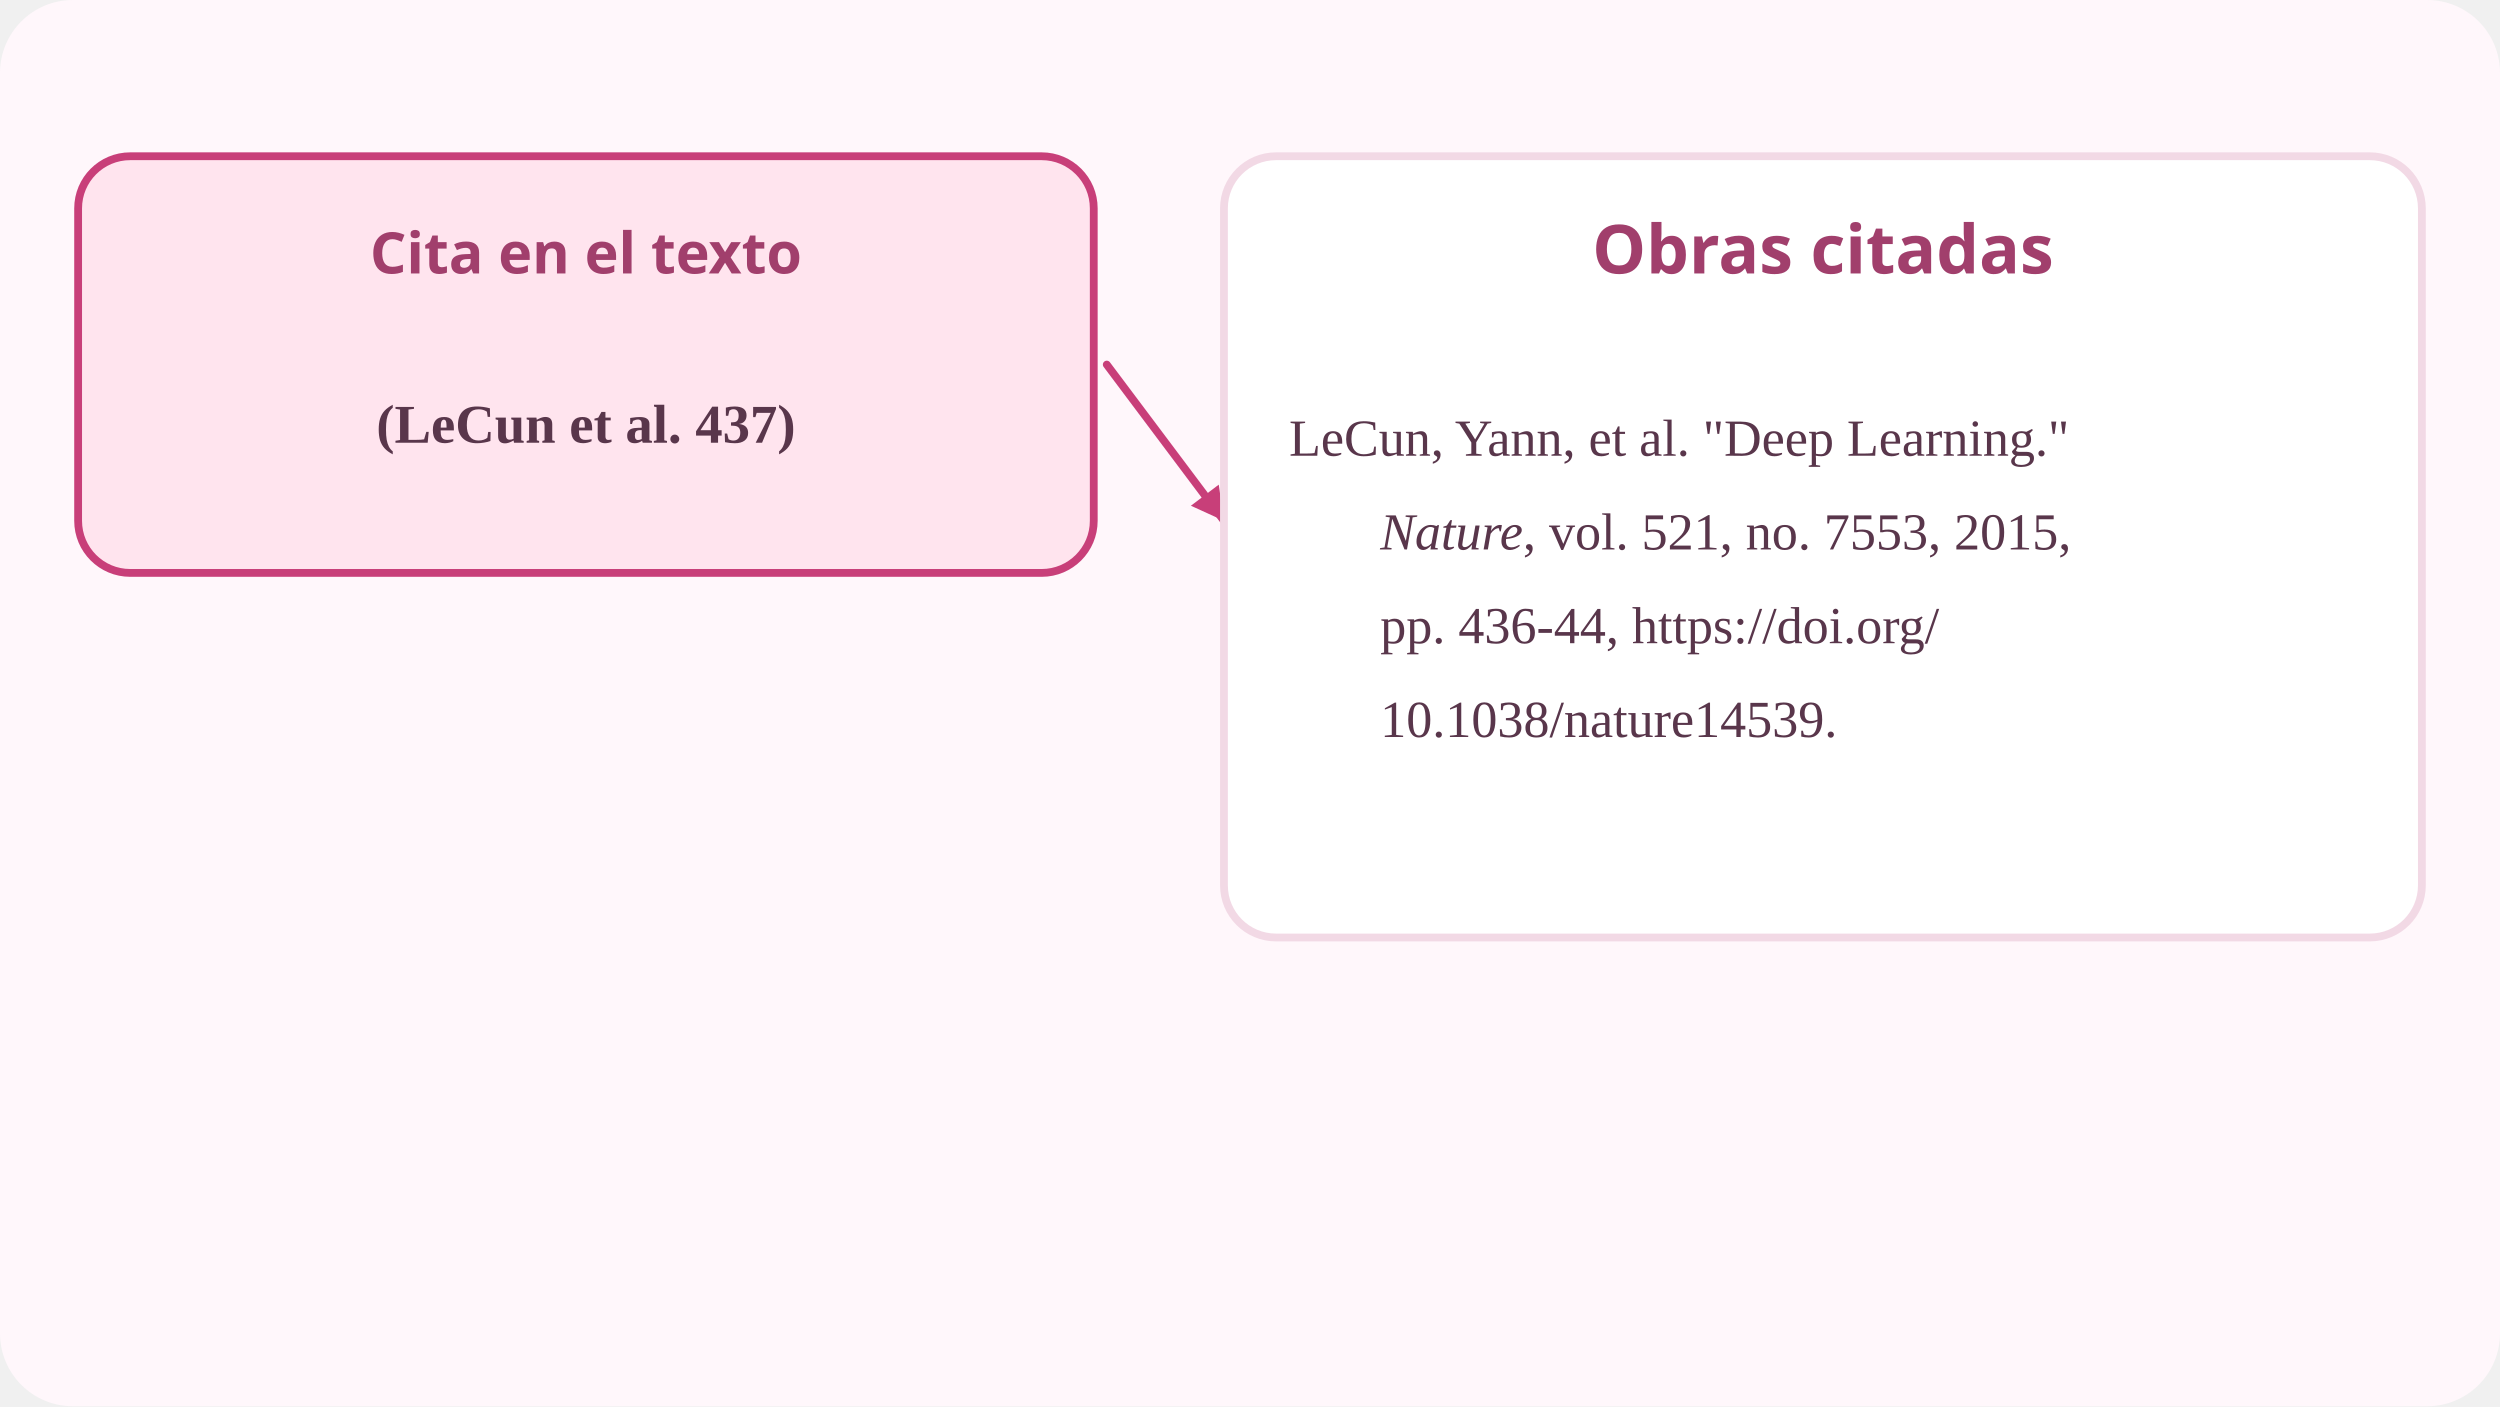
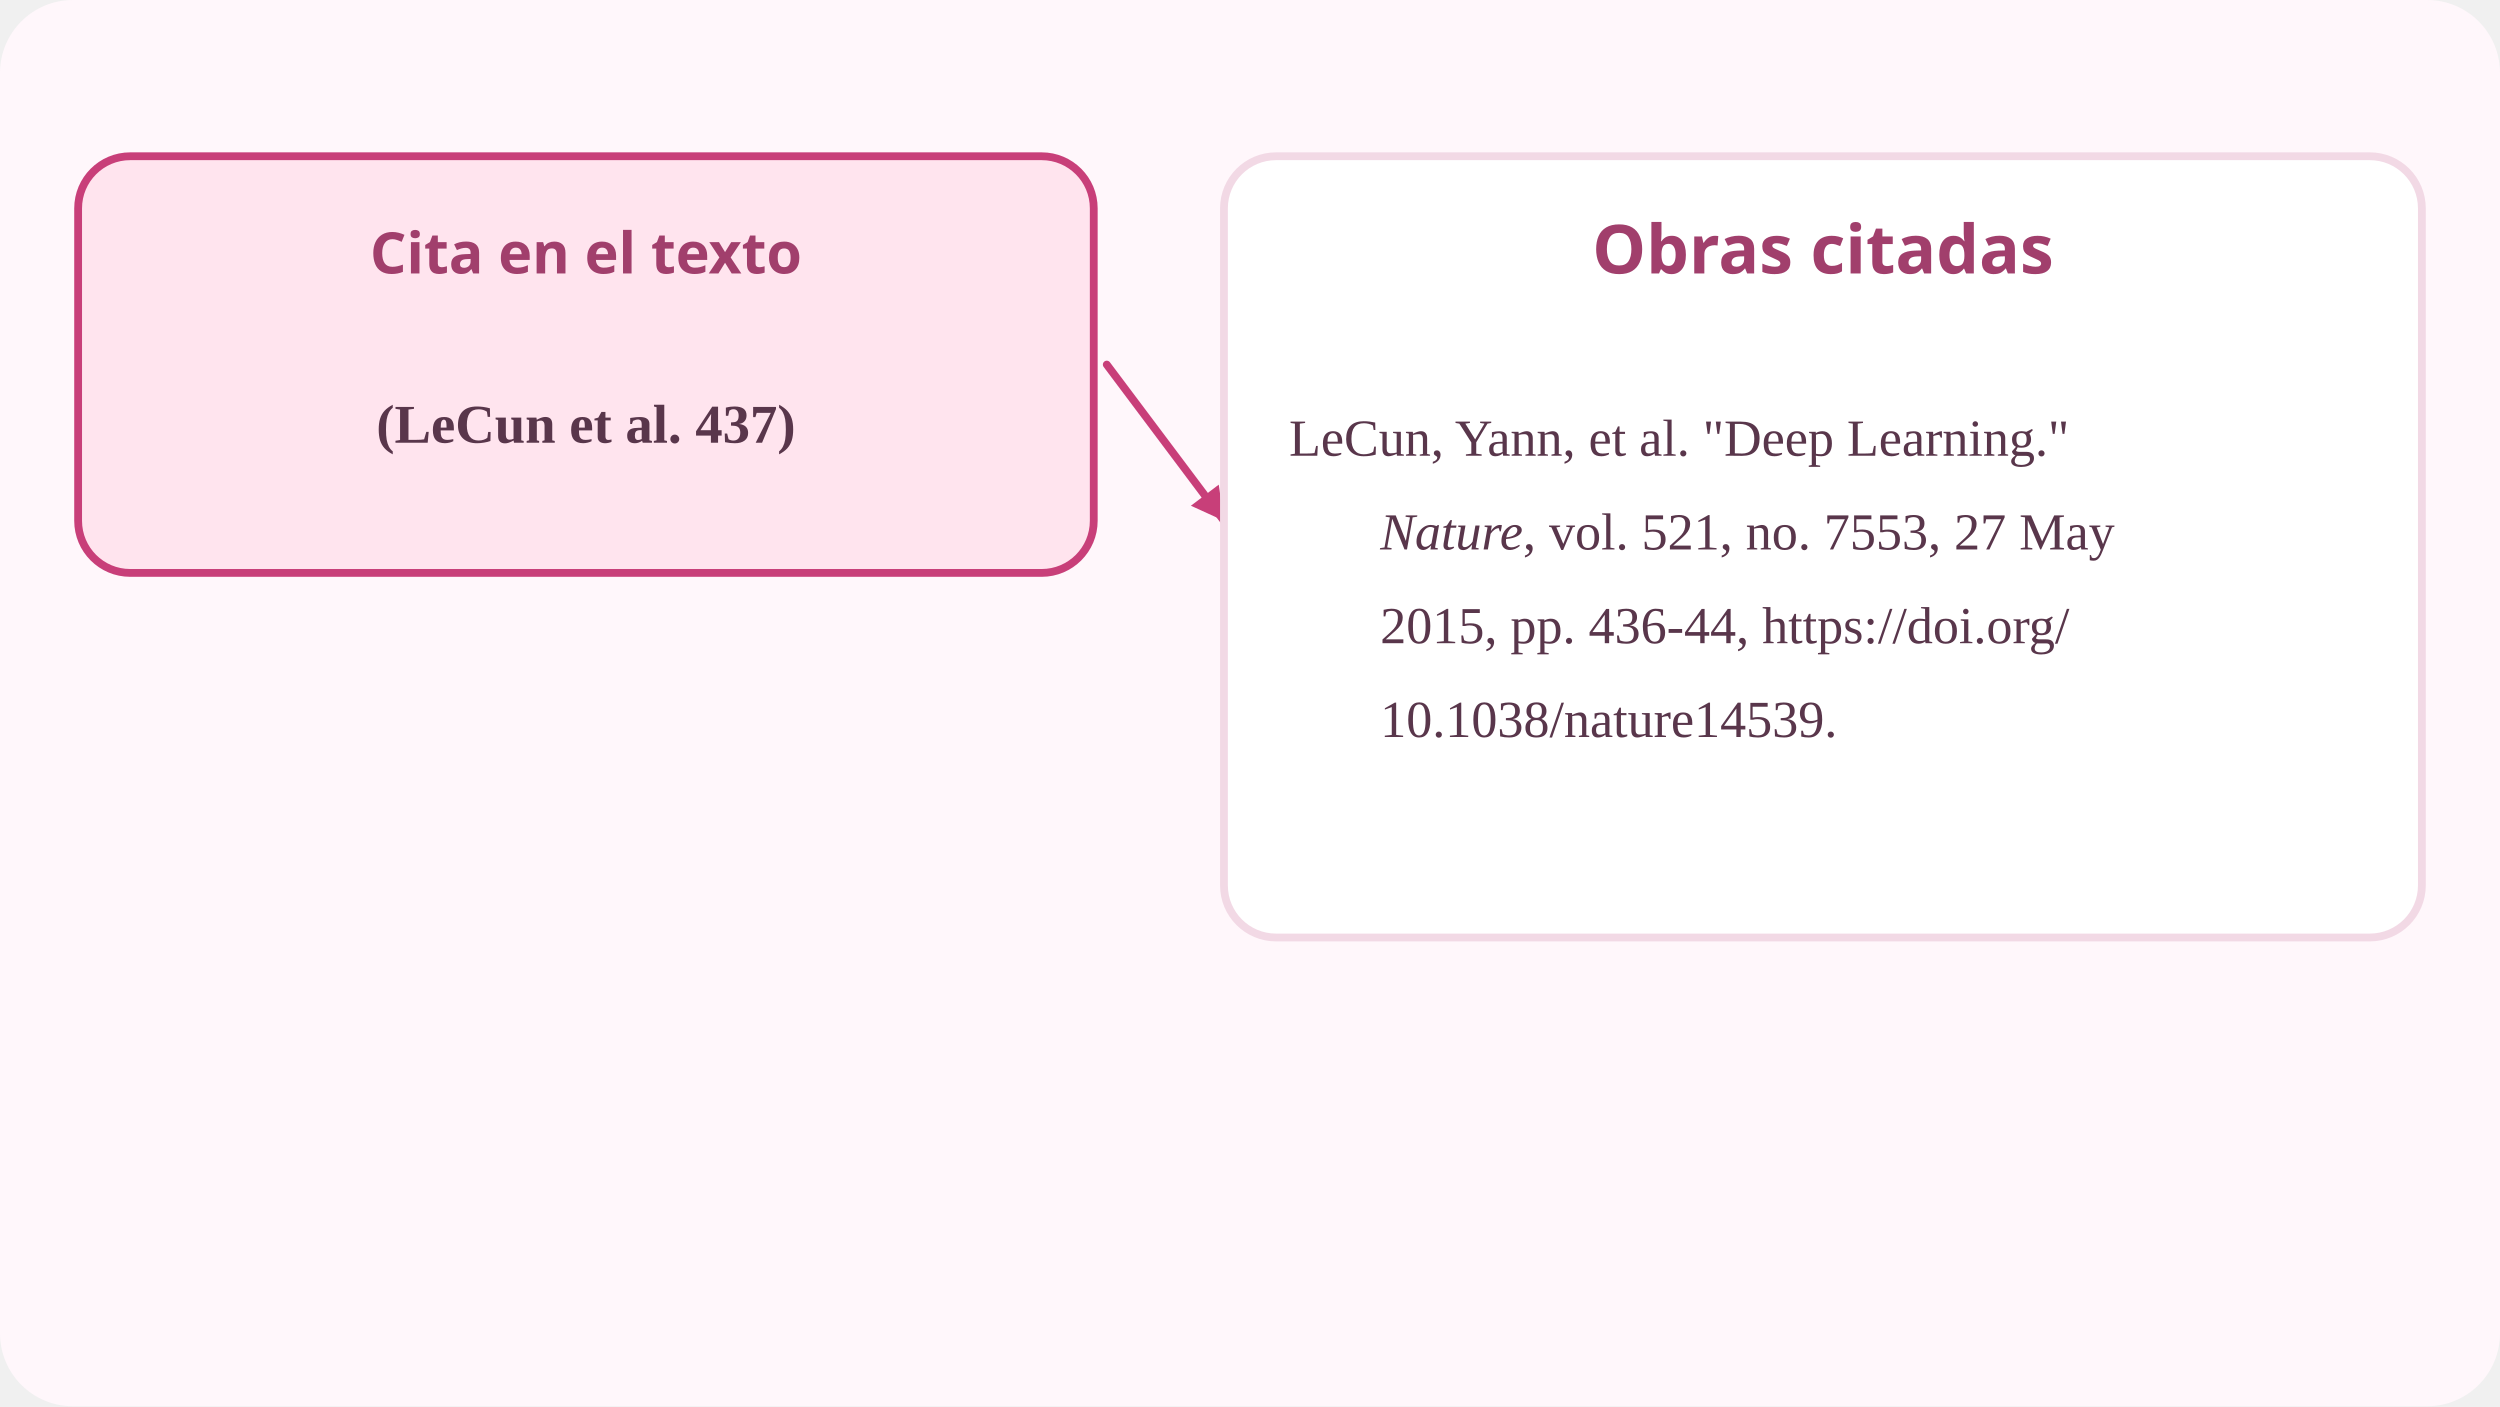
<svg xmlns="http://www.w3.org/2000/svg" viewBox="0 0 960 540" role="img" aria-label="Una cita MLA en el texto y la entrada de obras citadas a la que remite.">
  <rect width="960" height="540" rx="28" fill="#fff7fb" />
  <rect x="30" y="60" width="390" height="160" rx="20" fill="#ffe4ee" stroke="#c83f79" stroke-width="3" />
  <text x="225" y="105" fill="#a13f6c" font-size="22" font-weight="800" text-anchor="middle" font-family="system-ui,'PingFang SC','Noto Sans SC','Hiragino Sans',sans-serif">Cita en el texto</text>
  <text x="225" y="170" fill="#59364b" font-size="21" font-weight="700" text-anchor="middle" font-family="Georgia,'Times New Roman',serif">(LeCun et al. 437)</text>
  <line x1="425" y1="140" x2="470" y2="200" stroke="#c83f79" stroke-width="3" stroke-linecap="round" />
  <path d="M470 200 L457.3 194.2 L468.0 186.1 Z" fill="#c83f79" />
  <rect x="470" y="60" width="460" height="300" rx="20" fill="#ffffff" stroke="#f2d9e5" stroke-width="3" />
  <text x="700" y="105" fill="#a13f6c" font-size="26" font-weight="800" text-anchor="middle" font-family="system-ui,'PingFang SC','Noto Sans SC','Hiragino Sans',sans-serif">Obras citadas</text>
  <text x="495" y="175" fill="#59364b" font-size="20" font-family="Georgia,'Times New Roman',serif">LeCun, Yann, et al. "Deep Learning."</text>
  <text x="530" y="211" fill="#59364b" font-size="20" font-family="Georgia,'Times New Roman',serif">
-     <tspan font-style="italic">Nature</tspan>, vol. 521, no. 7553, 2015,</text>
-   <text x="530" y="247" fill="#59364b" font-size="20" font-family="Georgia,'Times New Roman',serif">pp. 436-44, https://doi.org/</text>
+     <tspan font-style="italic">Nature</tspan>, vol. 521, no. 7553, 27 May</text>
+   <text x="530" y="247" fill="#59364b" font-size="20" font-family="Georgia,'Times New Roman',serif">2015, pp. 436-44, https://doi.org/</text>
  <text x="530" y="283" fill="#59364b" font-size="20" font-family="Georgia,'Times New Roman',serif">10.1038/nature14539.</text>
</svg>
